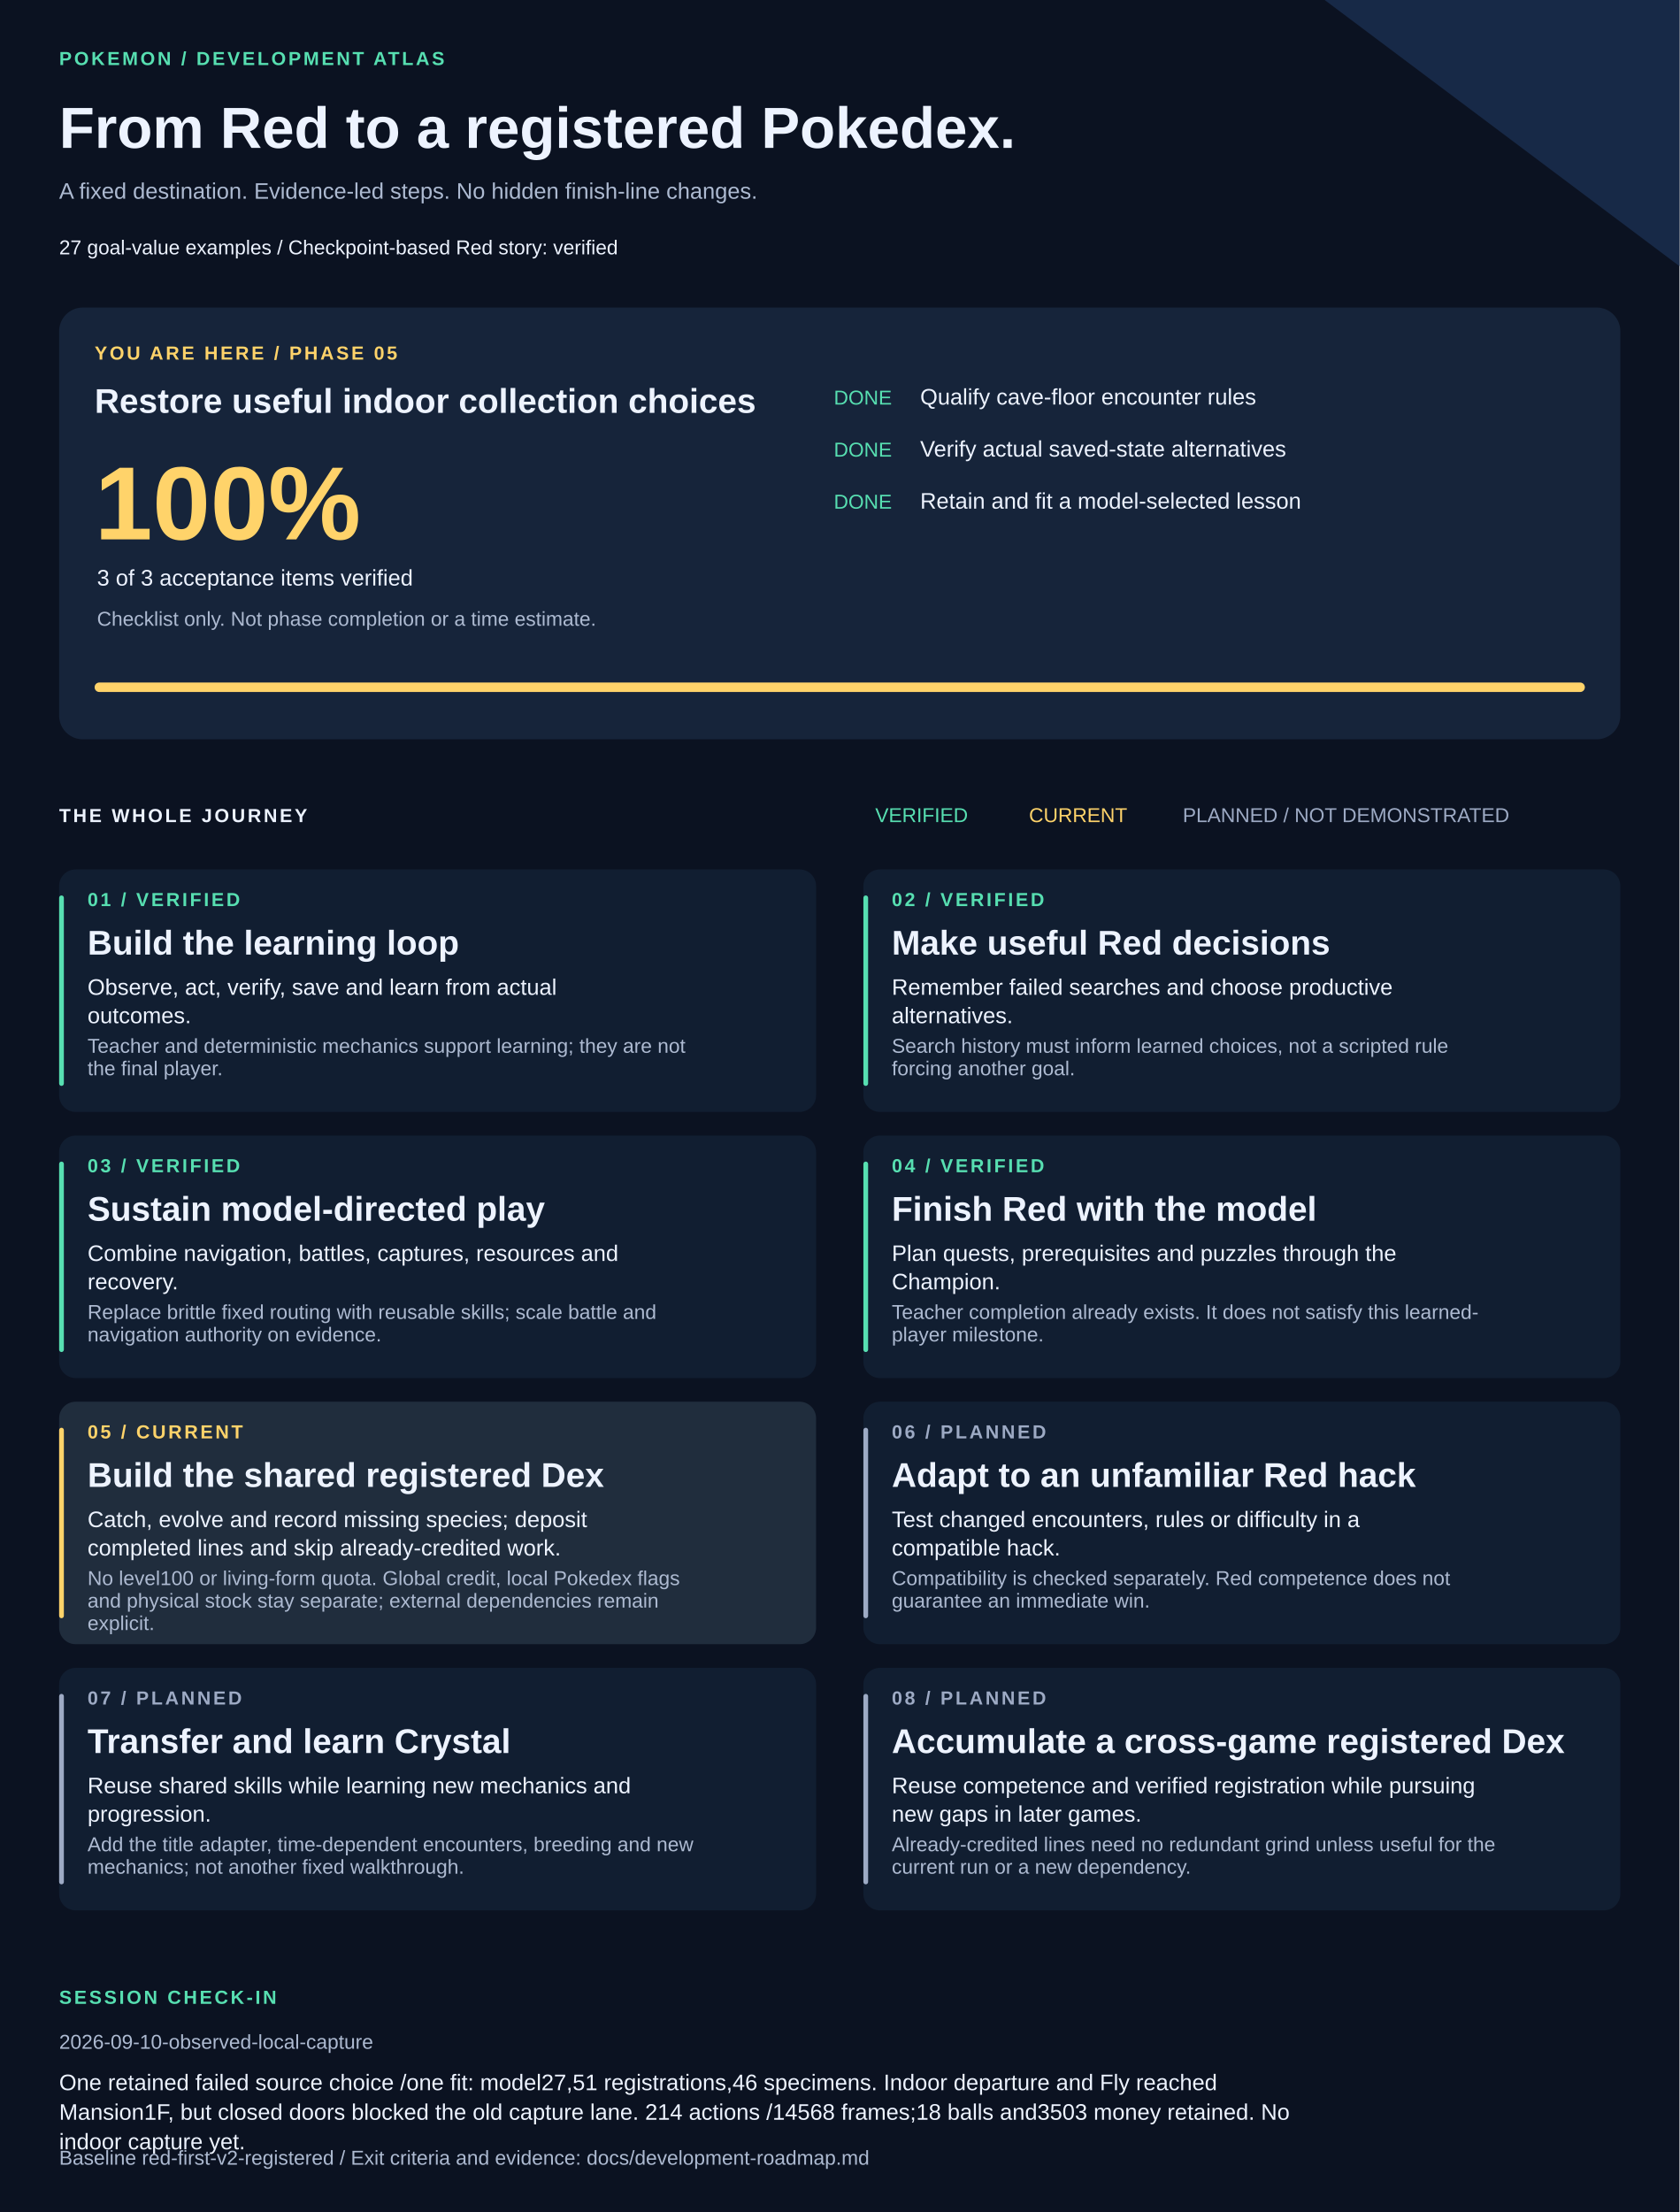
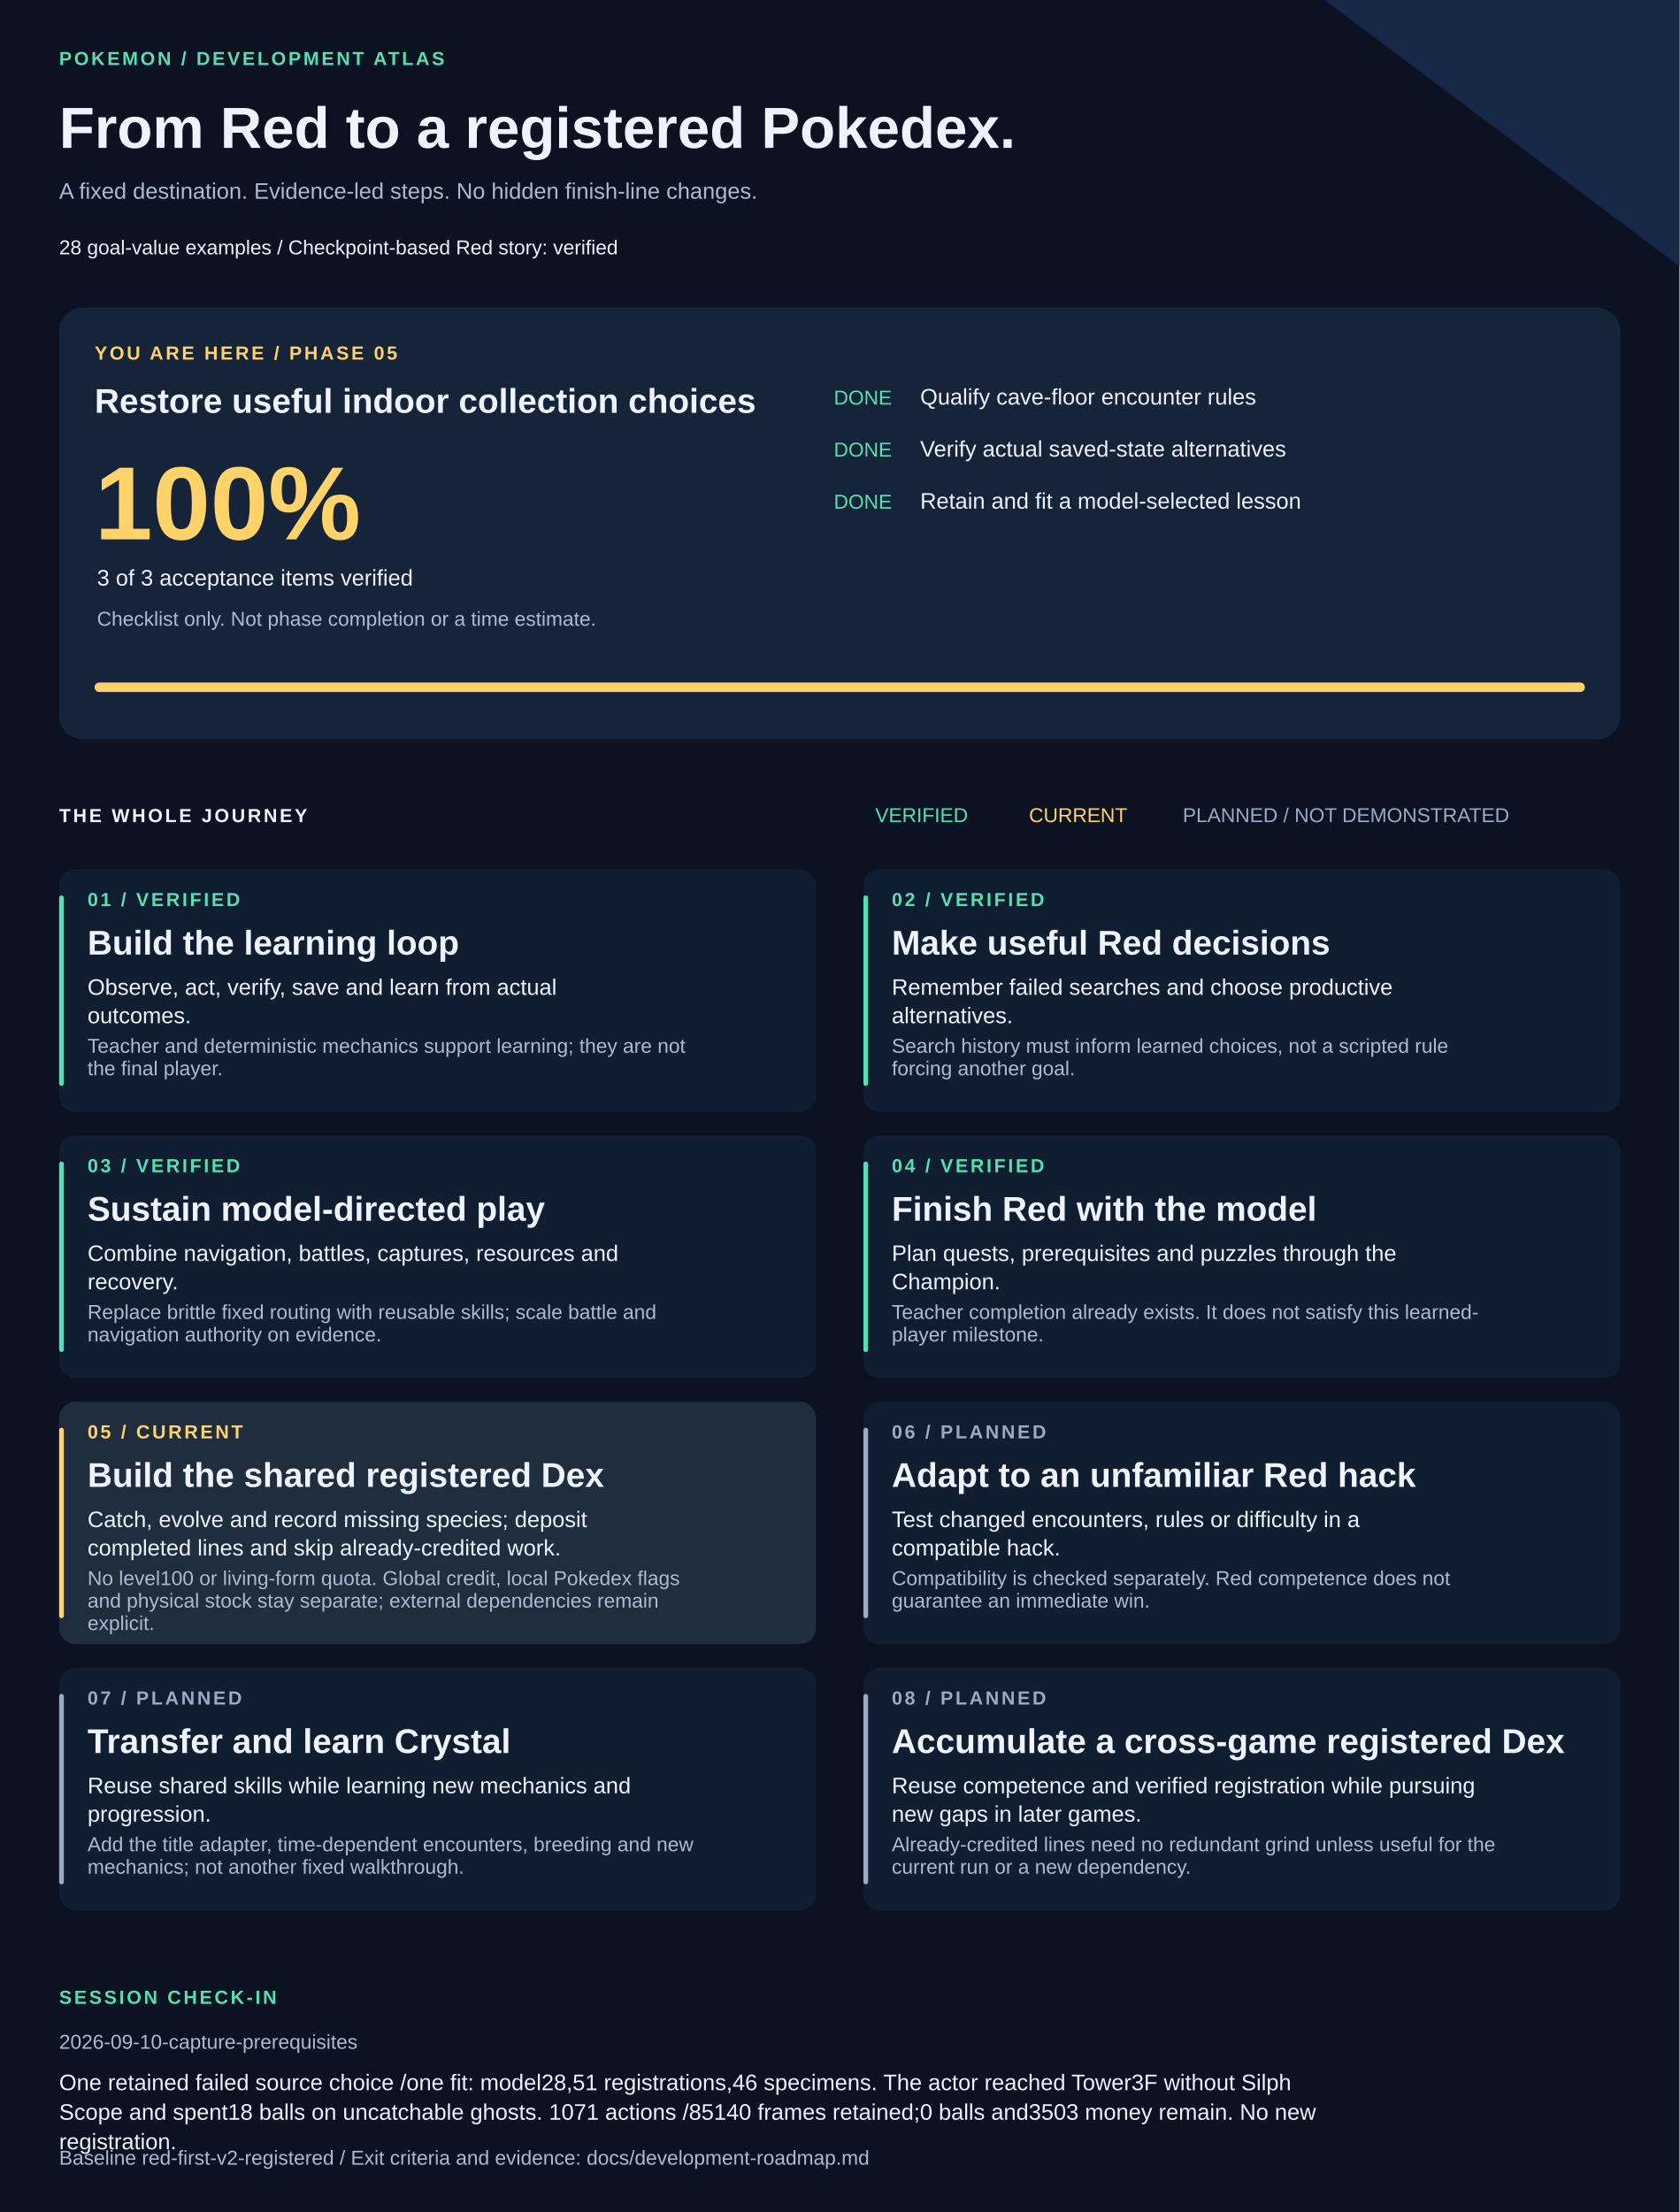
<svg xmlns="http://www.w3.org/2000/svg" width="1420" height="1870" viewBox="0 0 1420 1870" role="img" aria-labelledby="title description">
  <style>text{font-family:Arial,Helvetica,sans-serif;fill:#edf3ff}.muted{fill:#adbad1}.eyebrow{font-size:16px;letter-spacing:2px;font-weight:bold}.heading{font-size:29px;font-weight:bold}.body{font-size:19px}.small{font-size:17px}</style>
  <rect width="1420" height="1870" fill="#0b1221" />
  <path d="M1120 0H1420V225Z" fill="#172947" />
  <text x="50" y="55" class="eyebrow" style="fill:#57dfb1">POKEMON / DEVELOPMENT ATLAS</text>
  <text x="50" y="125" style="font-size:49px;font-weight:bold">From Red to a registered Pokedex.</text>
  <text x="50" y="168" class="body muted">A fixed destination. Evidence-led steps. No hidden finish-line changes.</text>
-   <text x="50" y="215" class="small">27 goal-value examples  /  Checkpoint-based Red story: verified</text>
+   <text x="50" y="215" class="small">28 goal-value examples  /  Checkpoint-based Red story: verified</text>
  <rect x="50" y="260" width="1320" height="365" rx="20" fill="#16243a" />
  <text x="80" y="304" class="eyebrow" style="fill:#ffd36a">YOU ARE HERE / PHASE 05</text>
  <text x="80" y="349" class="heading">Restore useful indoor collection choices</text>
  <text x="80" y="456" style="font-size:88px;font-weight:bold;fill:#ffd36a">100%</text>
  <text x="82" y="495" class="body">3 of 3 acceptance items verified</text>
  <text x="82" y="529" class="small muted">Checklist only. Not phase completion or a time estimate.</text>
  <text x="705" y="342" class="small" style="fill:#57dfb1">DONE</text>
  <text x="778" y="342" class="body">Qualify cave-floor encounter rules</text>
  <text x="705" y="386" class="small" style="fill:#57dfb1">DONE</text>
  <text x="778" y="386" class="body">Verify actual saved-state alternatives</text>
  <text x="705" y="430" class="small" style="fill:#57dfb1">DONE</text>
  <text x="778" y="430" class="body">Retain and fit a model-selected lesson</text>
  <rect x="80" y="577" width="1260" height="8" rx="4" fill="#293b55" />
  <rect x="80" y="577" width="1260" height="8" rx="4" fill="#ffd36a" />
  <text x="50" y="695" class="eyebrow">THE WHOLE JOURNEY</text>
  <text x="740" y="695" class="small" style="fill:#57dfb1">VERIFIED</text>
  <text x="870" y="695" class="small" style="fill:#ffd36a">CURRENT</text>
  <text x="1000" y="695" class="small" style="fill:#9daac4">PLANNED / NOT DEMONSTRATED</text>
  <rect x="50" y="735" width="640" height="205" rx="14" fill="#111e31" />
  <rect x="50" y="757" width="4" height="161" rx="2" fill="#57dfb1" />
  <text x="74" y="766" class="eyebrow" style="fill:#57dfb1">01 / VERIFIED</text>
  <text x="74" y="807" class="heading">Build the learning loop</text>
  <text x="74" y="841" class="body">Observe, act, verify, save and learn from actual</text>
  <text x="74" y="865" class="body">outcomes.</text>
  <text x="74" y="890" class="small muted">Teacher and deterministic mechanics support learning; they are not</text>
  <text x="74" y="909" class="small muted">the final player.</text>
  <rect x="730" y="735" width="640" height="205" rx="14" fill="#111e31" />
  <rect x="730" y="757" width="4" height="161" rx="2" fill="#57dfb1" />
  <text x="754" y="766" class="eyebrow" style="fill:#57dfb1">02 / VERIFIED</text>
  <text x="754" y="807" class="heading">Make useful Red decisions</text>
  <text x="754" y="841" class="body">Remember failed searches and choose productive</text>
  <text x="754" y="865" class="body">alternatives.</text>
  <text x="754" y="890" class="small muted">Search history must inform learned choices, not a scripted rule</text>
  <text x="754" y="909" class="small muted">forcing another goal.</text>
  <rect x="50" y="960" width="640" height="205" rx="14" fill="#111e31" />
  <rect x="50" y="982" width="4" height="161" rx="2" fill="#57dfb1" />
  <text x="74" y="991" class="eyebrow" style="fill:#57dfb1">03 / VERIFIED</text>
  <text x="74" y="1032" class="heading">Sustain model-directed play</text>
  <text x="74" y="1066" class="body">Combine navigation, battles, captures, resources and</text>
  <text x="74" y="1090" class="body">recovery.</text>
  <text x="74" y="1115" class="small muted">Replace brittle fixed routing with reusable skills; scale battle and</text>
  <text x="74" y="1134" class="small muted">navigation authority on evidence.</text>
  <rect x="730" y="960" width="640" height="205" rx="14" fill="#111e31" />
  <rect x="730" y="982" width="4" height="161" rx="2" fill="#57dfb1" />
  <text x="754" y="991" class="eyebrow" style="fill:#57dfb1">04 / VERIFIED</text>
  <text x="754" y="1032" class="heading">Finish Red with the model</text>
  <text x="754" y="1066" class="body">Plan quests, prerequisites and puzzles through the</text>
  <text x="754" y="1090" class="body">Champion.</text>
  <text x="754" y="1115" class="small muted">Teacher completion already exists. It does not satisfy this learned-</text>
  <text x="754" y="1134" class="small muted">player milestone.</text>
  <rect x="50" y="1185" width="640" height="205" rx="14" fill="#202d3d" />
  <rect x="50" y="1207" width="4" height="161" rx="2" fill="#ffd36a" />
  <text x="74" y="1216" class="eyebrow" style="fill:#ffd36a">05 / CURRENT</text>
  <text x="74" y="1257" class="heading">Build the shared registered Dex</text>
  <text x="74" y="1291" class="body">Catch, evolve and record missing species; deposit</text>
  <text x="74" y="1315" class="body">completed lines and skip already-credited work.</text>
  <text x="74" y="1340" class="small muted">No level100 or living-form quota. Global credit, local Pokedex flags</text>
  <text x="74" y="1359" class="small muted">and physical stock stay separate; external dependencies remain</text>
  <text x="74" y="1378" class="small muted">explicit.</text>
  <rect x="730" y="1185" width="640" height="205" rx="14" fill="#111e31" />
  <rect x="730" y="1207" width="4" height="161" rx="2" fill="#9daac4" />
  <text x="754" y="1216" class="eyebrow" style="fill:#9daac4">06 / PLANNED</text>
  <text x="754" y="1257" class="heading">Adapt to an unfamiliar Red hack</text>
  <text x="754" y="1291" class="body">Test changed encounters, rules or difficulty in a</text>
  <text x="754" y="1315" class="body">compatible hack.</text>
  <text x="754" y="1340" class="small muted">Compatibility is checked separately. Red competence does not</text>
  <text x="754" y="1359" class="small muted">guarantee an immediate win.</text>
  <rect x="50" y="1410" width="640" height="205" rx="14" fill="#111e31" />
  <rect x="50" y="1432" width="4" height="161" rx="2" fill="#9daac4" />
  <text x="74" y="1441" class="eyebrow" style="fill:#9daac4">07 / PLANNED</text>
  <text x="74" y="1482" class="heading">Transfer and learn Crystal</text>
  <text x="74" y="1516" class="body">Reuse shared skills while learning new mechanics and</text>
  <text x="74" y="1540" class="body">progression.</text>
  <text x="74" y="1565" class="small muted">Add the title adapter, time-dependent encounters, breeding and new</text>
  <text x="74" y="1584" class="small muted">mechanics; not another fixed walkthrough.</text>
  <rect x="730" y="1410" width="640" height="205" rx="14" fill="#111e31" />
  <rect x="730" y="1432" width="4" height="161" rx="2" fill="#9daac4" />
  <text x="754" y="1441" class="eyebrow" style="fill:#9daac4">08 / PLANNED</text>
  <text x="754" y="1482" class="heading">Accumulate a cross-game registered Dex</text>
  <text x="754" y="1516" class="body">Reuse competence and verified registration while pursuing</text>
  <text x="754" y="1540" class="body">new gaps in later games.</text>
  <text x="754" y="1565" class="small muted">Already-credited lines need no redundant grind unless useful for the</text>
  <text x="754" y="1584" class="small muted">current run or a new dependency.</text>
  <text x="50" y="1694" class="eyebrow" style="fill:#57dfb1">SESSION CHECK-IN</text>
-   <text x="50" y="1732" class="small muted">2026-09-10-observed-local-capture</text>
-   <text x="50" y="1767" class="body">One retained failed source choice /one fit: model27,51 registrations,46 specimens. Indoor departure and Fly reached</text>
-   <text x="50" y="1792" class="body">Mansion1F, but closed doors blocked the old capture lane. 214 actions /14568 frames;18 balls and3503 money retained. No</text>
-   <text x="50" y="1817" class="body">indoor capture yet.</text>
+   <text x="50" y="1732" class="small muted">2026-09-10-capture-prerequisites</text>
+   <text x="50" y="1767" class="body">One retained failed source choice /one fit: model28,51 registrations,46 specimens. The actor reached Tower3F without Silph</text>
+   <text x="50" y="1792" class="body">Scope and spent18 balls on uncatchable ghosts. 1071 actions /85140 frames retained;0 balls and3503 money remain. No new</text>
+   <text x="50" y="1817" class="body">registration.</text>
  <text x="50" y="1830" class="small muted">Baseline red-first-v2-registered / Exit criteria and evidence: docs/development-roadmap.md</text>
</svg>
